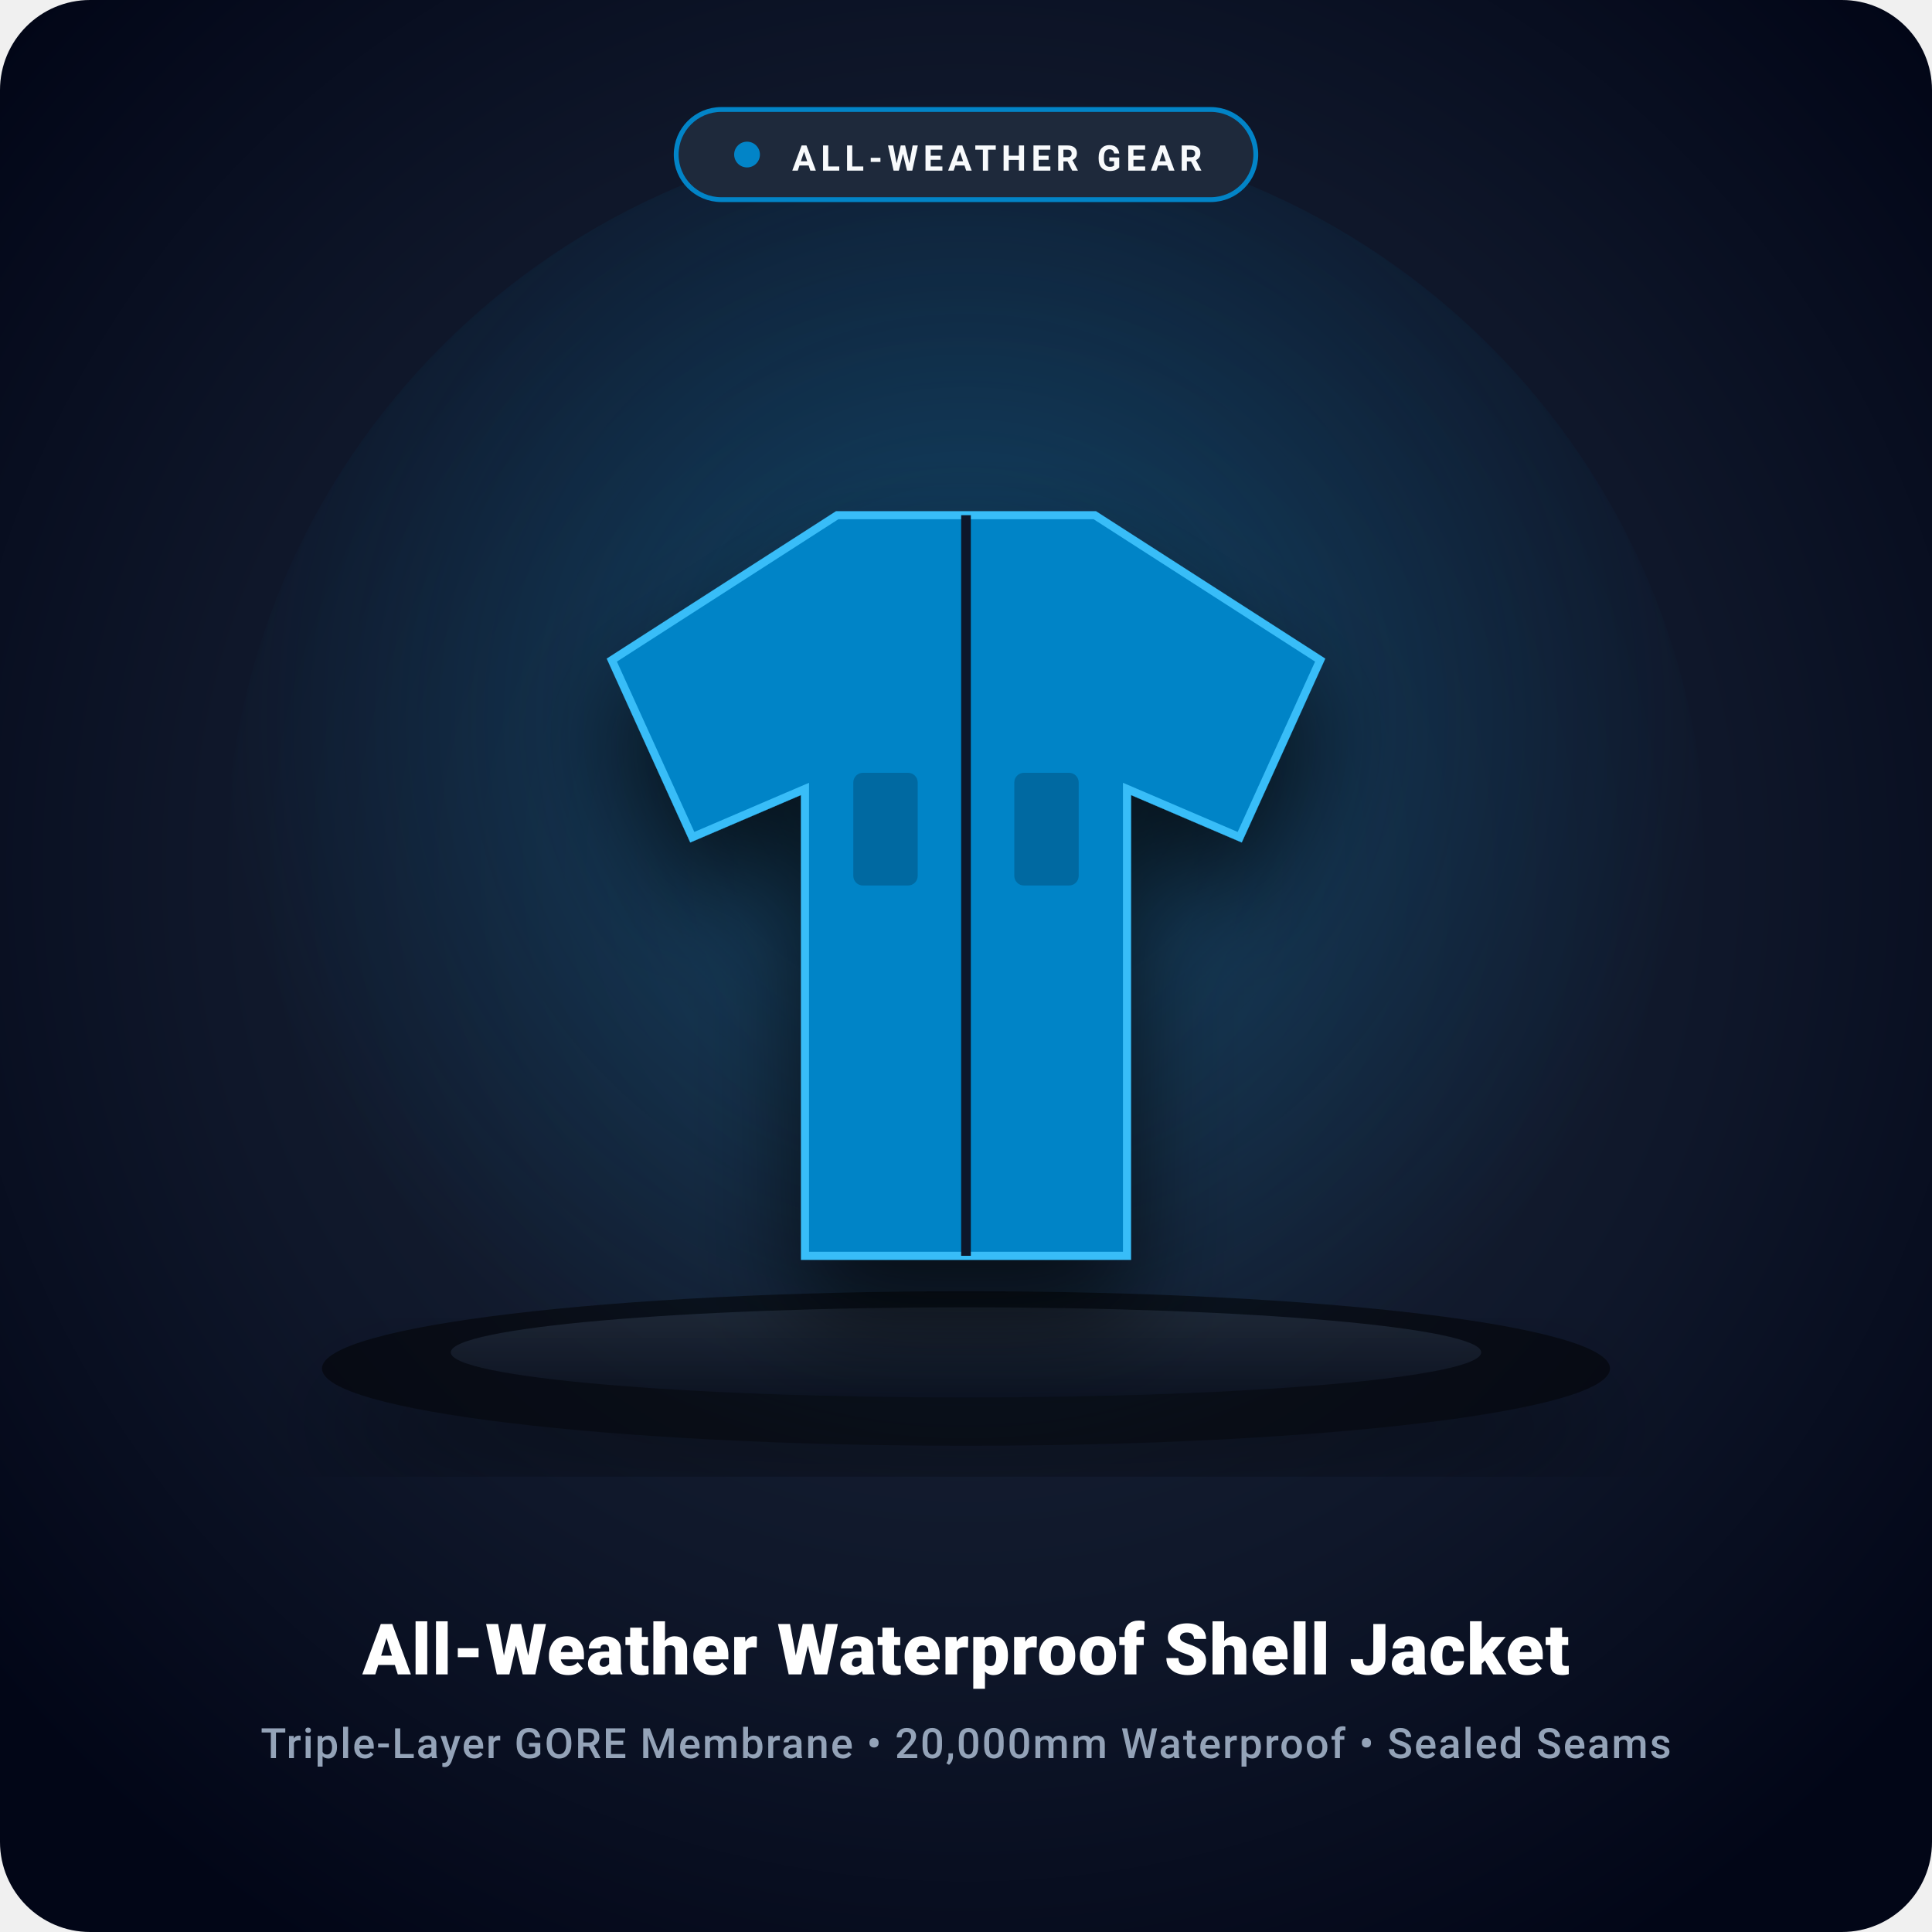
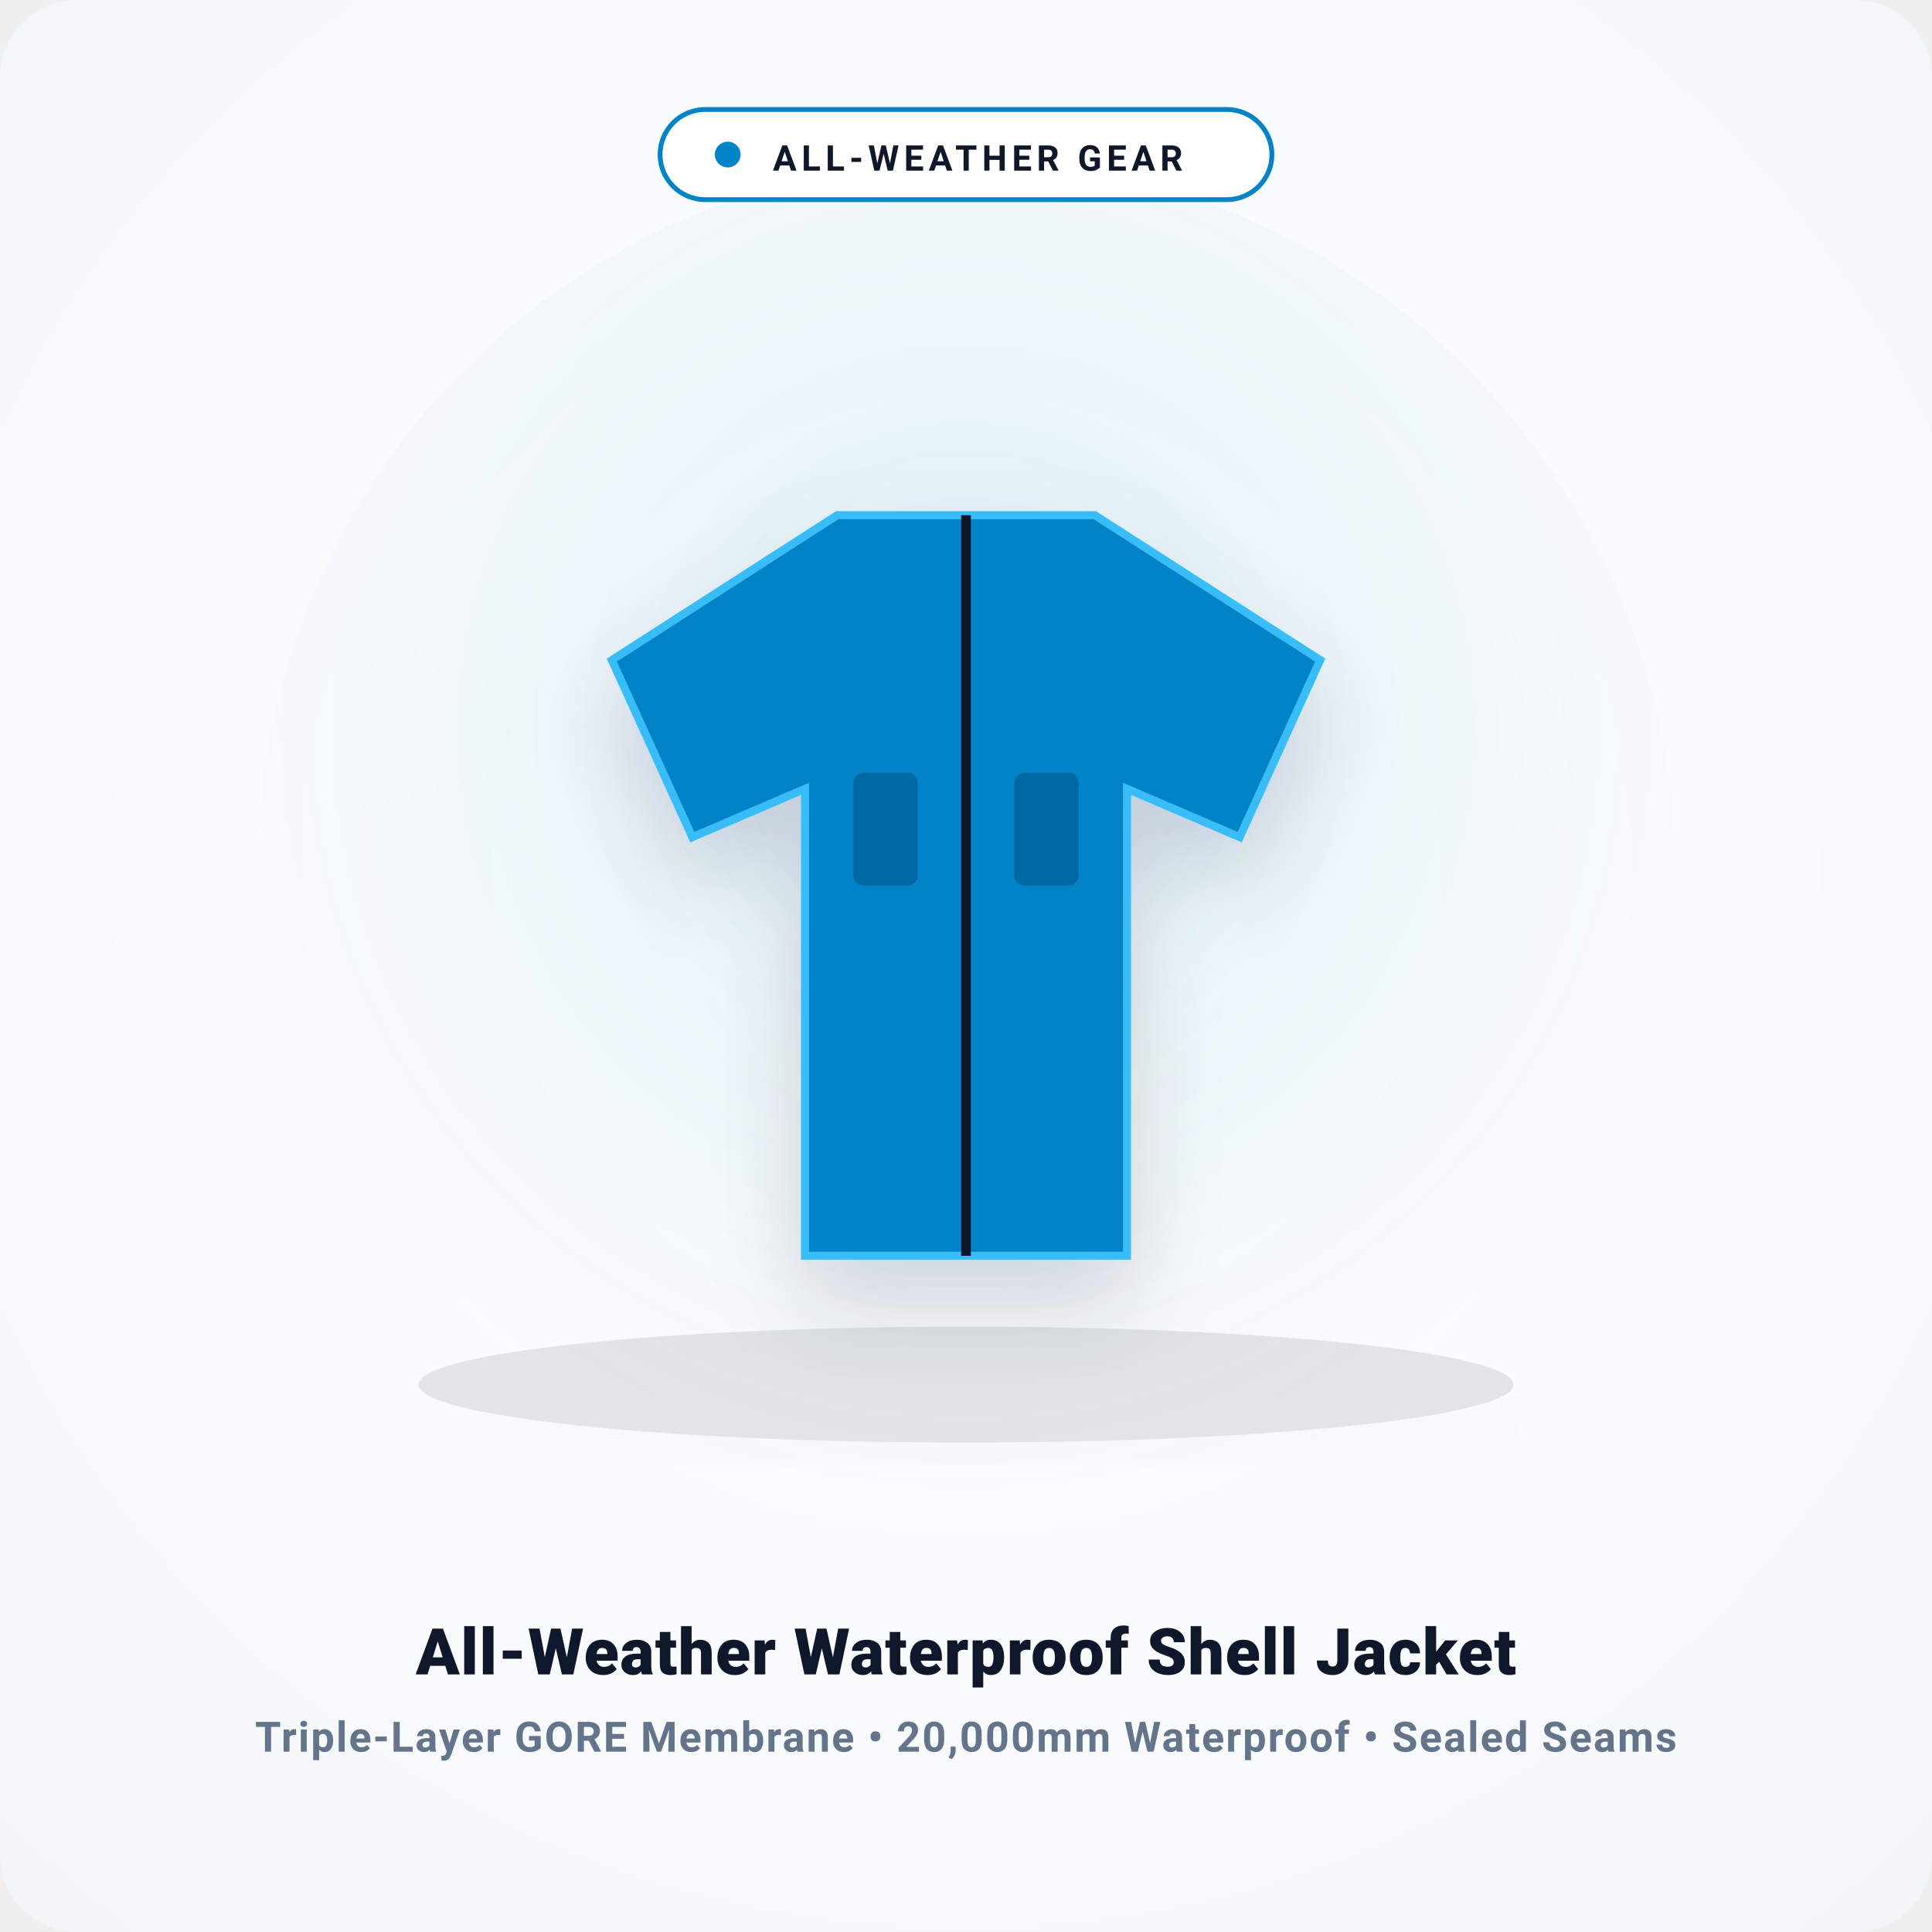
<svg xmlns="http://www.w3.org/2000/svg" viewBox="0 0 600 600" width="100%" height="100%">
  <defs>
-     <radialGradient id="bgGlow" cx="50%" cy="45%" r="65%">
-       <stop offset="0%" stop-color="#1e293b" />
-       <stop offset="60%" stop-color="#0f172a" />
-       <stop offset="100%" stop-color="#020617" />
+     <radialGradient id="bgGlow" cx="50%" cy="45%" r="75%">
+       <stop offset="0%" stop-color="#ffffff" />
+       <stop offset="65%" stop-color="#f8fafc" />
+       <stop offset="100%" stop-color="#f1f5f9" />
    </radialGradient>
-     <radialGradient id="spotlight" cx="50%" cy="40%" r="50%">
-       <stop offset="0%" stop-color="#0284c7" stop-opacity="0.35" />
+     <radialGradient id="spotlight" cx="50%" cy="40%" r="55%">
+       <stop offset="0%" stop-color="#0284c7" stop-opacity="0.12" />
      <stop offset="100%" stop-color="#0284c7" stop-opacity="0" />
    </radialGradient>
-     <linearGradient id="podiumGrad" x1="0%" y1="0%" x2="0%" y2="100%">
-       <stop offset="0%" stop-color="#334155" stop-opacity="0.8" />
-       <stop offset="100%" stop-color="#0f172a" stop-opacity="0.9" />
-     </linearGradient>
    <filter id="dropShadow" x="-20%" y="-20%" width="140%" height="140%">
-       <feDropShadow dx="0" dy="18" stdDeviation="16" flood-color="#000000" flood-opacity="0.65" />
-     </filter>
-     <filter id="softGlow" x="-20%" y="-20%" width="140%" height="140%">
-       <feGaussianBlur stdDeviation="8" result="blur" />
-       <feComposite in="SourceGraphic" in2="blur" operator="over" />
+       <feDropShadow dx="0" dy="14" stdDeviation="14" flood-color="#0f172a" flood-opacity="0.15" />
    </filter>
  </defs>
-   <rect width="600" height="600" fill="url(#bgGlow)" rx="28" />
-   <circle cx="300" cy="270" r="230" fill="url(#spotlight)" />
-   <ellipse cx="300" cy="425" rx="200" ry="24" fill="#000000" opacity="0.5" filter="url(#dropShadow)" />
-   <ellipse cx="300" cy="420" rx="160" ry="14" fill="url(#podiumGrad)" opacity="0.6" />
+   <rect width="600" height="600" fill="url(#bgGlow)" rx="24" />
+   <circle cx="300" cy="270" r="220" fill="url(#spotlight)" />
+   <ellipse cx="300" cy="430" rx="170" ry="18" fill="#0f172a" opacity="0.1" filter="url(#dropShadow)" />
  <g transform="translate(300, 48)">
-     <rect x="-90" y="-14" width="180" height="28" rx="14" fill="#1e293b" stroke="#0284c7" stroke-width="1.5" />
-     <circle cx="-68" cy="0" r="4" fill="#0284c7" />
-     <text x="-54" y="5" font-family="-apple-system, BlinkMacSystemFont, 'Segoe UI', Roboto, sans-serif" font-size="11" font-weight="700" fill="#f8fafc" letter-spacing="1.5">ALL-WEATHER GEAR</text>
+     <rect x="-95" y="-14" width="190" height="28" rx="14" fill="#ffffff" stroke="#0284c7" stroke-width="1.5" />
+     <circle cx="-74" cy="0" r="4" fill="#0284c7" />
+     <text x="-60" y="5" font-family="-apple-system, BlinkMacSystemFont, 'Segoe UI', Roboto, sans-serif" font-size="11" font-weight="700" fill="#0f172a" letter-spacing="1.5">ALL-WEATHER GEAR</text>
  </g>
  <g id="productArtwork" filter="url(#dropShadow)">
    <g transform="translate(170, 130)">
      <path d="M 90,30 L 170,30 L 240,75 L 215,130 L 180,115 L 180,260 L 80,260 L 80,115 L 45,130 L 20,75 Z" fill="#0284c7" stroke="#38bdf8" stroke-width="2.5" />
      <line x1="130" y1="30" x2="130" y2="260" stroke="#0f172a" stroke-width="3" />
      <rect x="95" y="110" width="20" height="35" rx="3" fill="#0369a1" />
      <rect x="145" y="110" width="20" height="35" rx="3" fill="#0369a1" />
    </g>
  </g>
  <g transform="translate(300, 520)">
-     <text x="0" y="0" font-family="-apple-system, BlinkMacSystemFont, 'Segoe UI', Roboto, sans-serif" font-size="22" font-weight="800" fill="#ffffff" text-anchor="middle" letter-spacing="0.3">All-Weather Waterproof Shell Jacket</text>
-     <text x="0" y="26" font-family="-apple-system, BlinkMacSystemFont, 'Segoe UI', Roboto, sans-serif" font-size="13" font-weight="500" fill="#94a3b8" text-anchor="middle" letter-spacing="0.5">Triple-Layer GORE Membrane • 20,000mm Waterproof • Sealed Seams</text>
+     <text x="0" y="0" font-family="-apple-system, BlinkMacSystemFont, 'Segoe UI', Roboto, sans-serif" font-size="20" font-weight="800" fill="#0f172a" text-anchor="middle" letter-spacing="0.3">All-Weather Waterproof Shell Jacket</text>
+     <text x="0" y="24" font-family="-apple-system, BlinkMacSystemFont, 'Segoe UI', Roboto, sans-serif" font-size="13" font-weight="600" fill="#64748b" text-anchor="middle" letter-spacing="0.5">Triple-Layer GORE Membrane • 20,000mm Waterproof • Sealed Seams</text>
  </g>
</svg>
